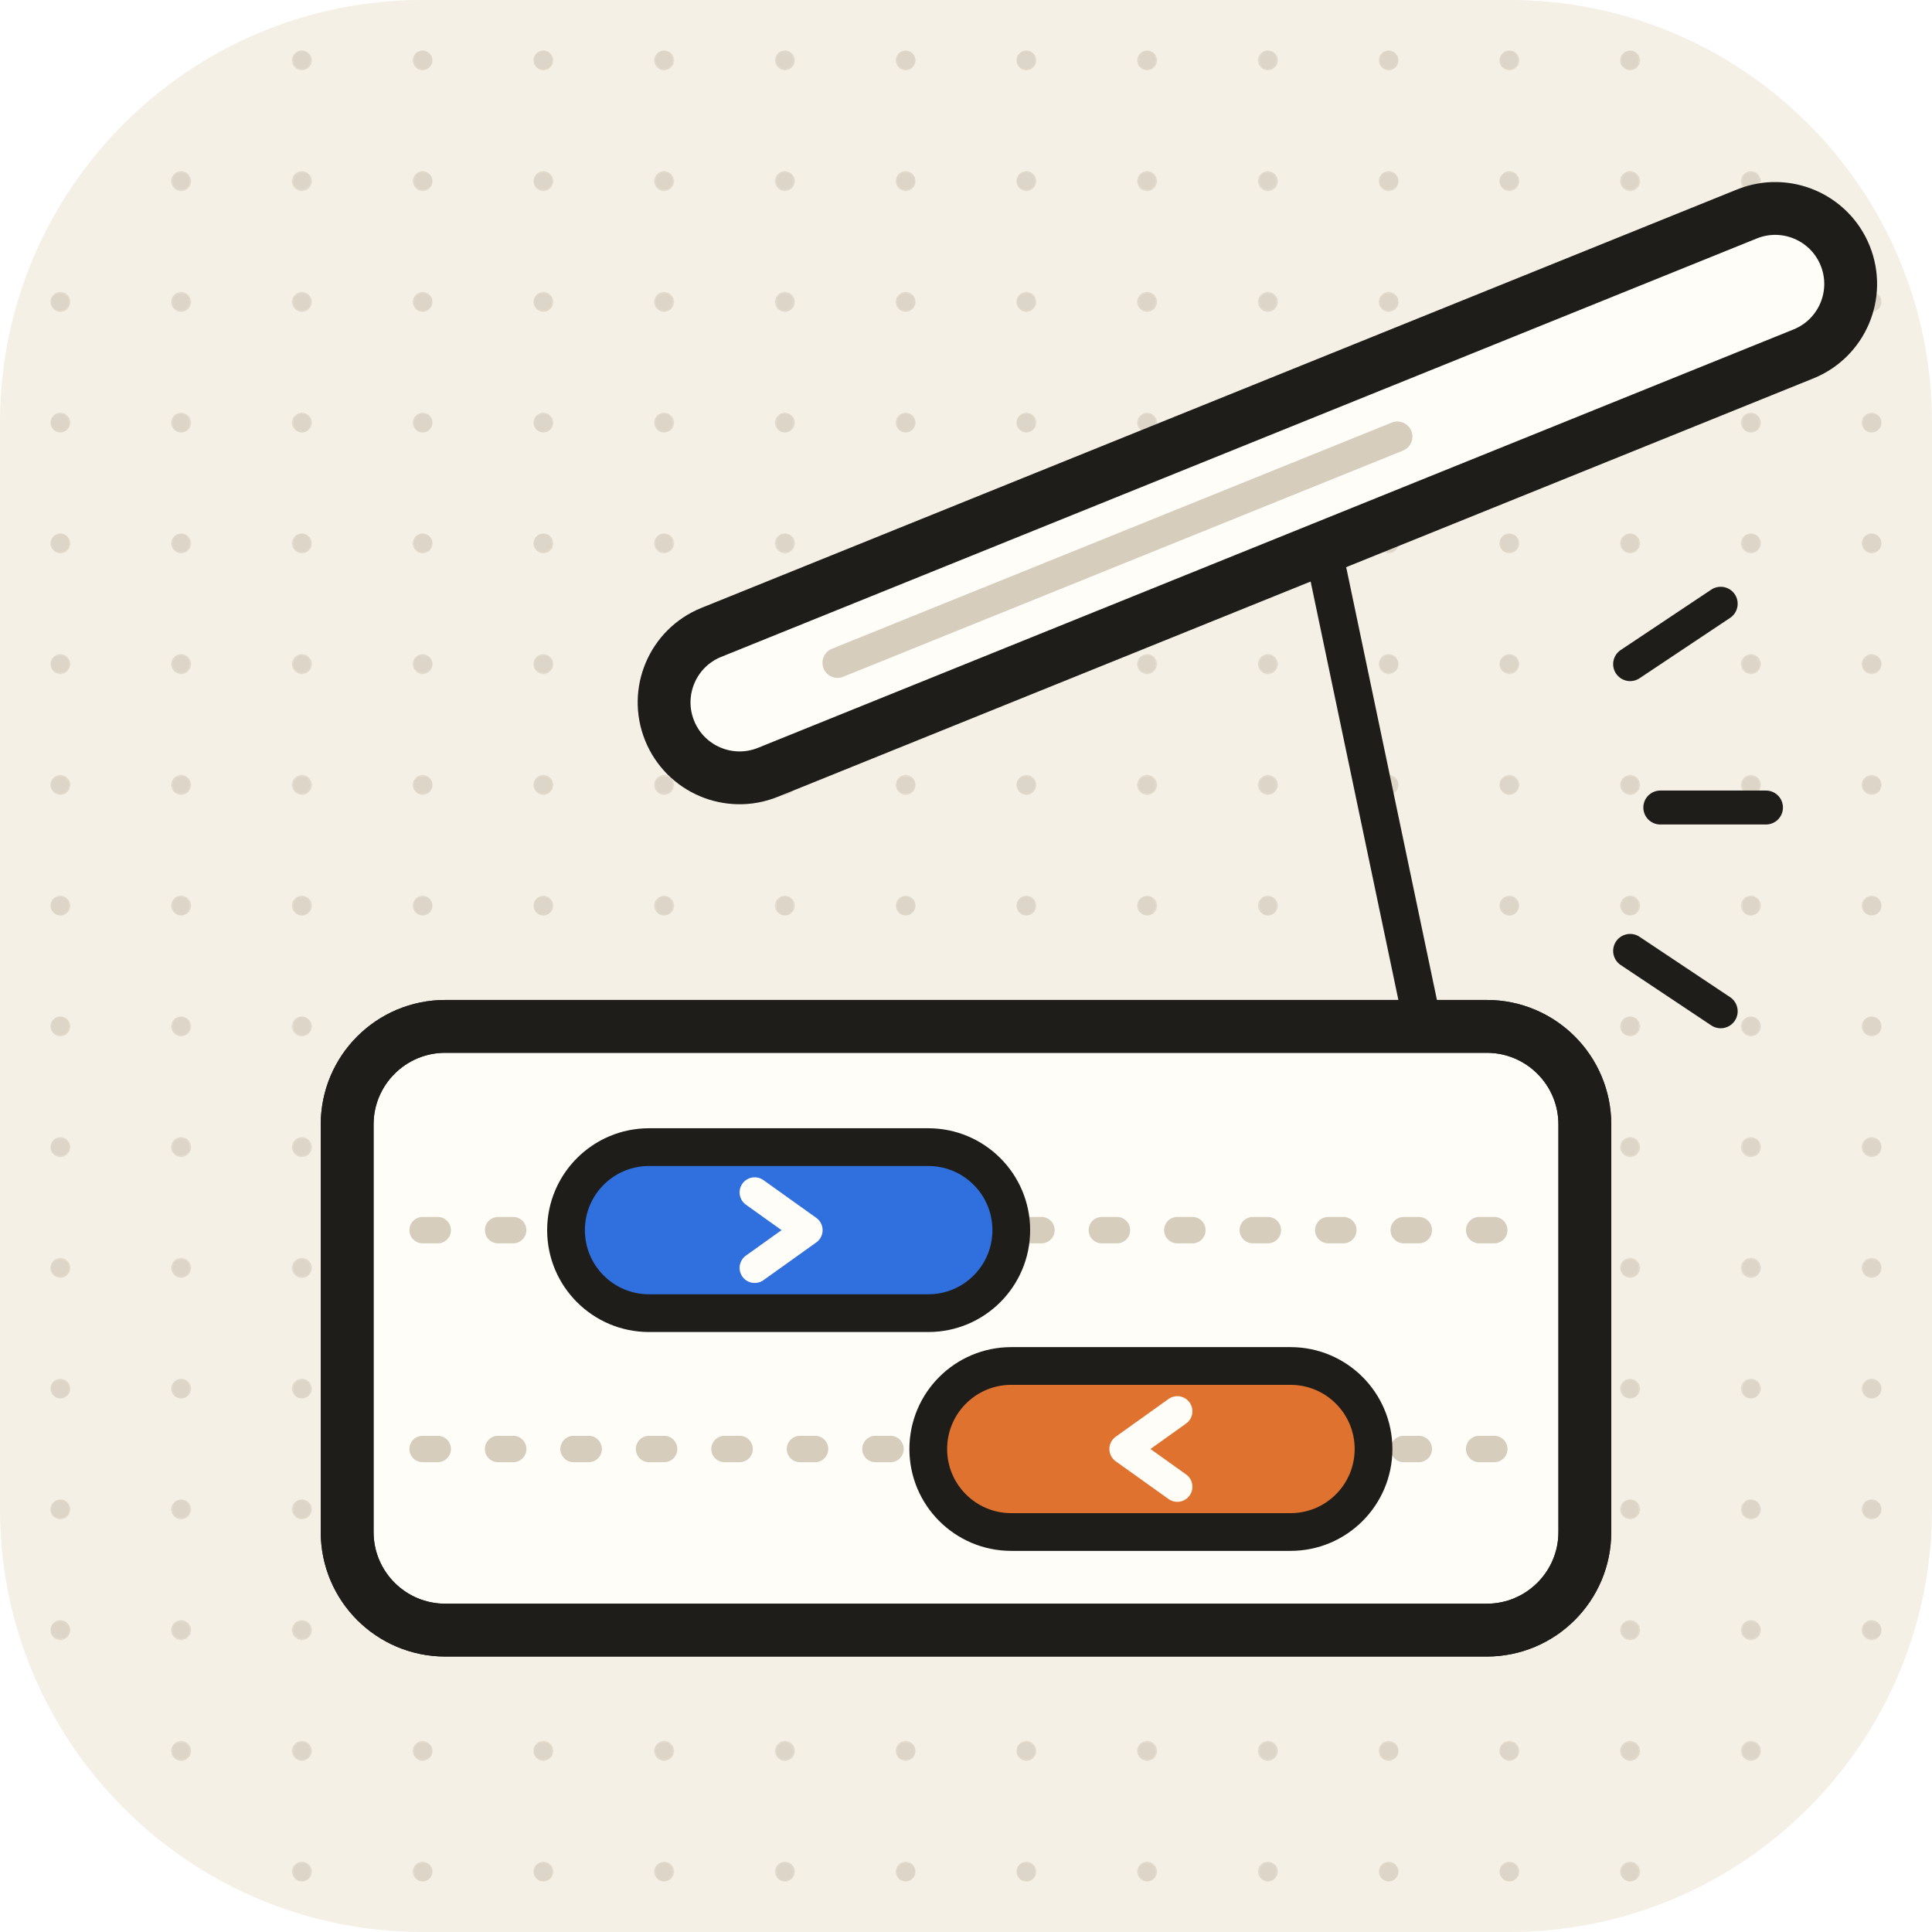
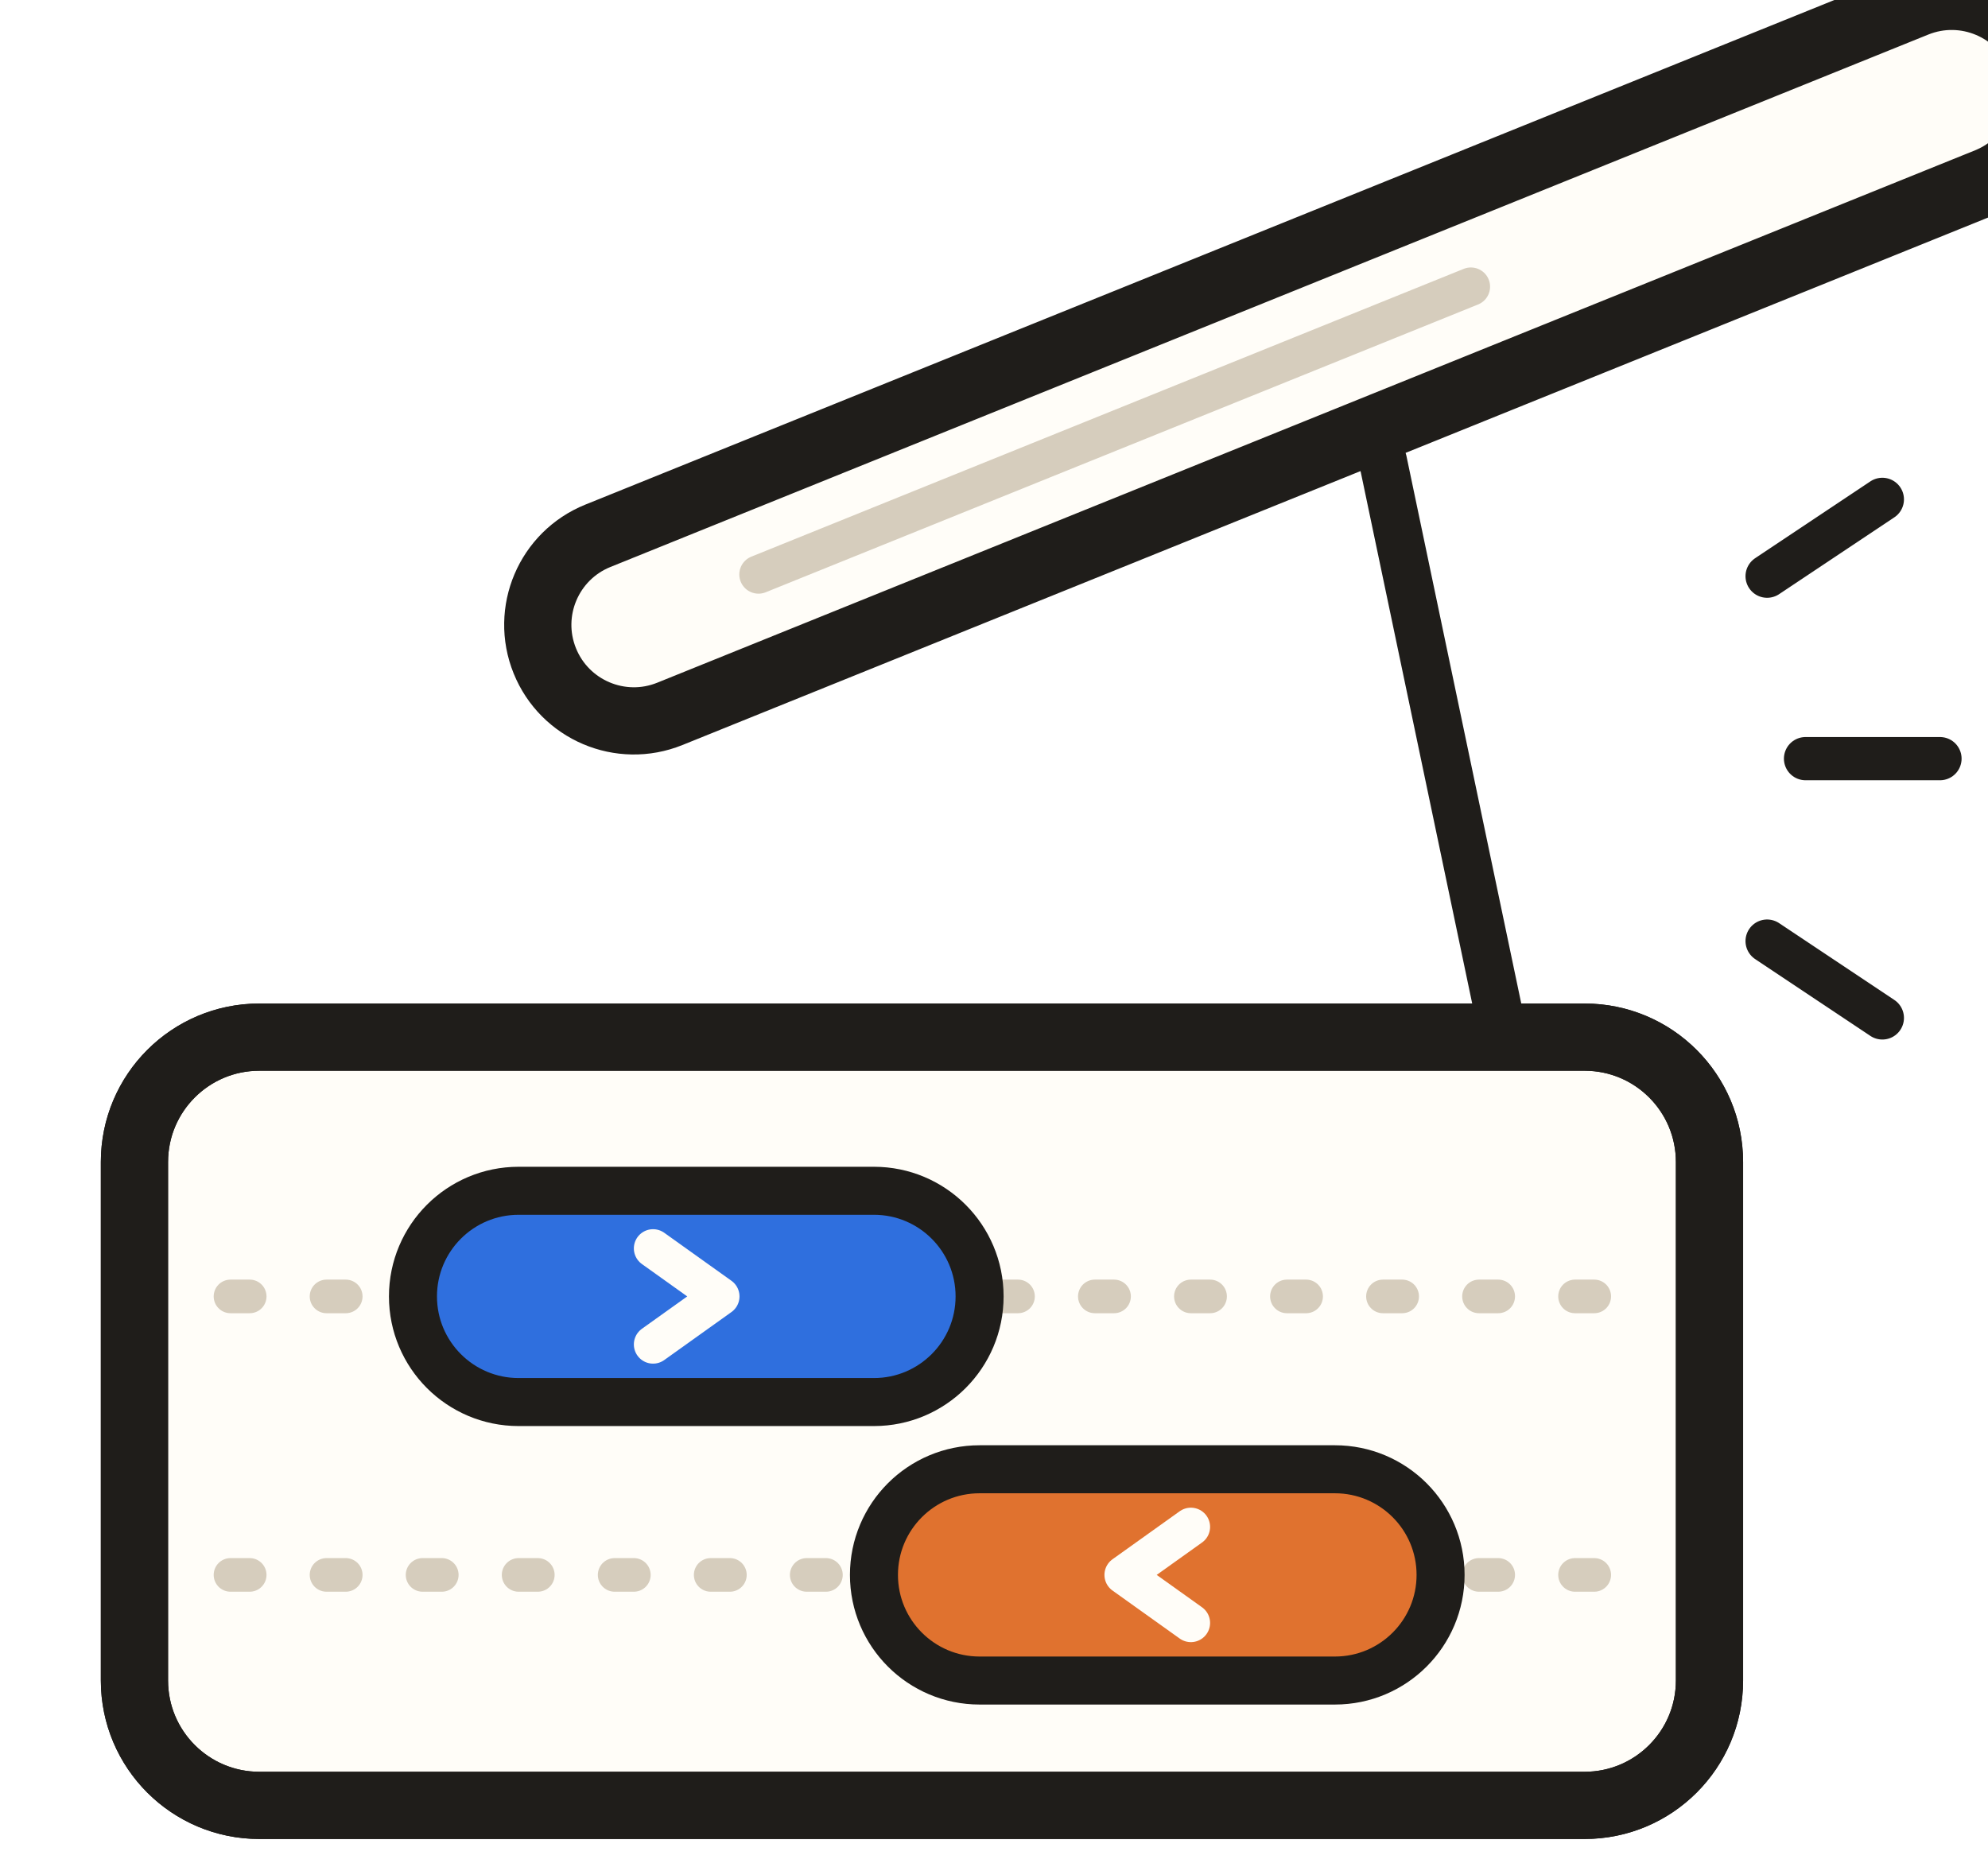
- <svg xmlns="http://www.w3.org/2000/svg" viewBox="0 0 512 512" width="512" height="512" role="img" aria-labelledby="t">
+ <svg xmlns="http://www.w3.org/2000/svg" viewBox="64 56 414 388" width="414" height="388" role="img" aria-labelledby="t">
  <style>
    /* one-time intro: the hood springs open, then the rod and the marks bounce in */
    .lid { transform-origin: 104px 262px; transform: rotate(-22deg); animation: open 1.4s ease-in-out both; }
    .rod { transform-origin: 378px 276px; animation: spring .6s ease-in-out 1.2s both; }
    .pop line { transform-origin: 420px 214px; animation: spring .6s ease-in-out 1.35s both; }
    .pop line:nth-child(2) { animation-delay: 1.42s; }
    .pop line:nth-child(3) { animation-delay: 1.49s; }
    /* loop: packets slide across */
    .req { animation: req 3.2s cubic-bezier(.45,0,.35,1) 1.7s infinite both; }
    .res { animation: res 3.2s cubic-bezier(.45,0,.35,1) 3.3s infinite both; }
    .lane { animation: flow 1.6s linear infinite; }

    @keyframes open {
      0%, 25% { transform: rotate(0deg); }
-       45%  { transform: rotate(-36deg); }
-       60%  { transform: rotate(-14deg); }
+       45%  { transform: rotate(-30deg); }
+       60%  { transform: rotate(-16deg); }
      72%  { transform: rotate(-27deg); }
      83%  { transform: rotate(-19deg); }
      92%  { transform: rotate(-23deg); }
      100% { transform: rotate(-22deg); }
    }
    @keyframes spring {
      0%   { opacity: 0; transform: scale(0); }
      45%  { opacity: 1; transform: scale(1.25); }
      65%  { transform: scale(.9); }
      82%  { transform: scale(1.06); }
      100% { opacity: 1; transform: scale(1); }
    }
    /* packets travel across the box and slide out of view at the edges */
    @keyframes req {
      0%   { transform: translateX(-190px); }
      45%  { transform: translateX(0); }
      55%  { transform: translateX(0); }
      100% { transform: translateX(280px); }
    }
    @keyframes res {
      0%   { transform: translateX(190px); }
      45%  { transform: translateX(0); }
      55%  { transform: translateX(0); }
      100% { transform: translateX(-280px); }
    }
    @keyframes flow { to { stroke-dashoffset: -20; } }

+     @media (prefers-color-scheme: dark) {
+       .rod, .pop line { stroke: #f5f0e6; }
+     }
    @media (prefers-reduced-motion: reduce) {
      .lid, .rod, .pop line, .req, .res, .lane { animation: none; }
    }
  </style>
  <defs>
-     <pattern id="dots" width="32" height="32" patternUnits="userSpaceOnUse">
-       <circle cx="16" cy="16" r="2.6" fill="#d6cdbd" />
-     </pattern>
-     <clipPath id="tile">
-       <rect width="512" height="512" rx="112" />
-     </clipPath>
    <clipPath id="inside">
      <rect x="99" y="279" width="314" height="146" rx="20" />
    </clipPath>
  </defs>
-   <g clip-path="url(#tile)">
-     <rect width="512" height="512" fill="#f5f0e6" />
-     <rect width="512" height="512" fill="url(#dots)" opacity=".75" />
-   </g>
  <g stroke="#1f1d1a" stroke-linecap="round" stroke-linejoin="round">
    <line class="rod" x1="352" y1="152" x2="378" y2="276" stroke-width="10" />
    <g class="lid">
      <rect x="92" y="226" width="336" height="40" rx="20" fill="#fffdf8" stroke-width="14" />
      <line x1="140" y1="246" x2="300" y2="246" stroke="#d6cdbd" stroke-width="8" />
    </g>
    <rect x="92" y="272" width="328" height="160" rx="26" fill="#fffdf8" stroke-width="14" />
    <g clip-path="url(#inside)">
      <line class="lane" x1="112" y1="326" x2="400" y2="326" stroke="#d6cdbd" stroke-width="7" stroke-dasharray="4 16" />
      <line class="lane" x1="112" y1="384" x2="400" y2="384" stroke="#d6cdbd" stroke-width="7" stroke-dasharray="4 16" style="animation-direction: reverse" />
      <g class="req">
        <rect x="150" y="304" width="118" height="44" rx="22" fill="#2f6fde" stroke-width="10" />
        <polyline points="200,316 214,326 200,336" fill="none" stroke="#fffdf8" stroke-width="8" />
      </g>
      <g class="res">
        <rect x="246" y="362" width="118" height="44" rx="22" fill="#e0722f" stroke-width="10" />
        <polyline points="312,374 298,384 312,394" fill="none" stroke="#fffdf8" stroke-width="8" />
      </g>
    </g>
    <rect x="92" y="272" width="328" height="160" rx="26" fill="none" stroke-width="14" />
    <g class="pop">
      <line x1="432" y1="176" x2="456" y2="160" stroke-width="9" />
      <line x1="440" y1="214" x2="468" y2="214" stroke-width="9" />
      <line x1="432" y1="252" x2="456" y2="268" stroke-width="9" />
    </g>
  </g>
</svg>
